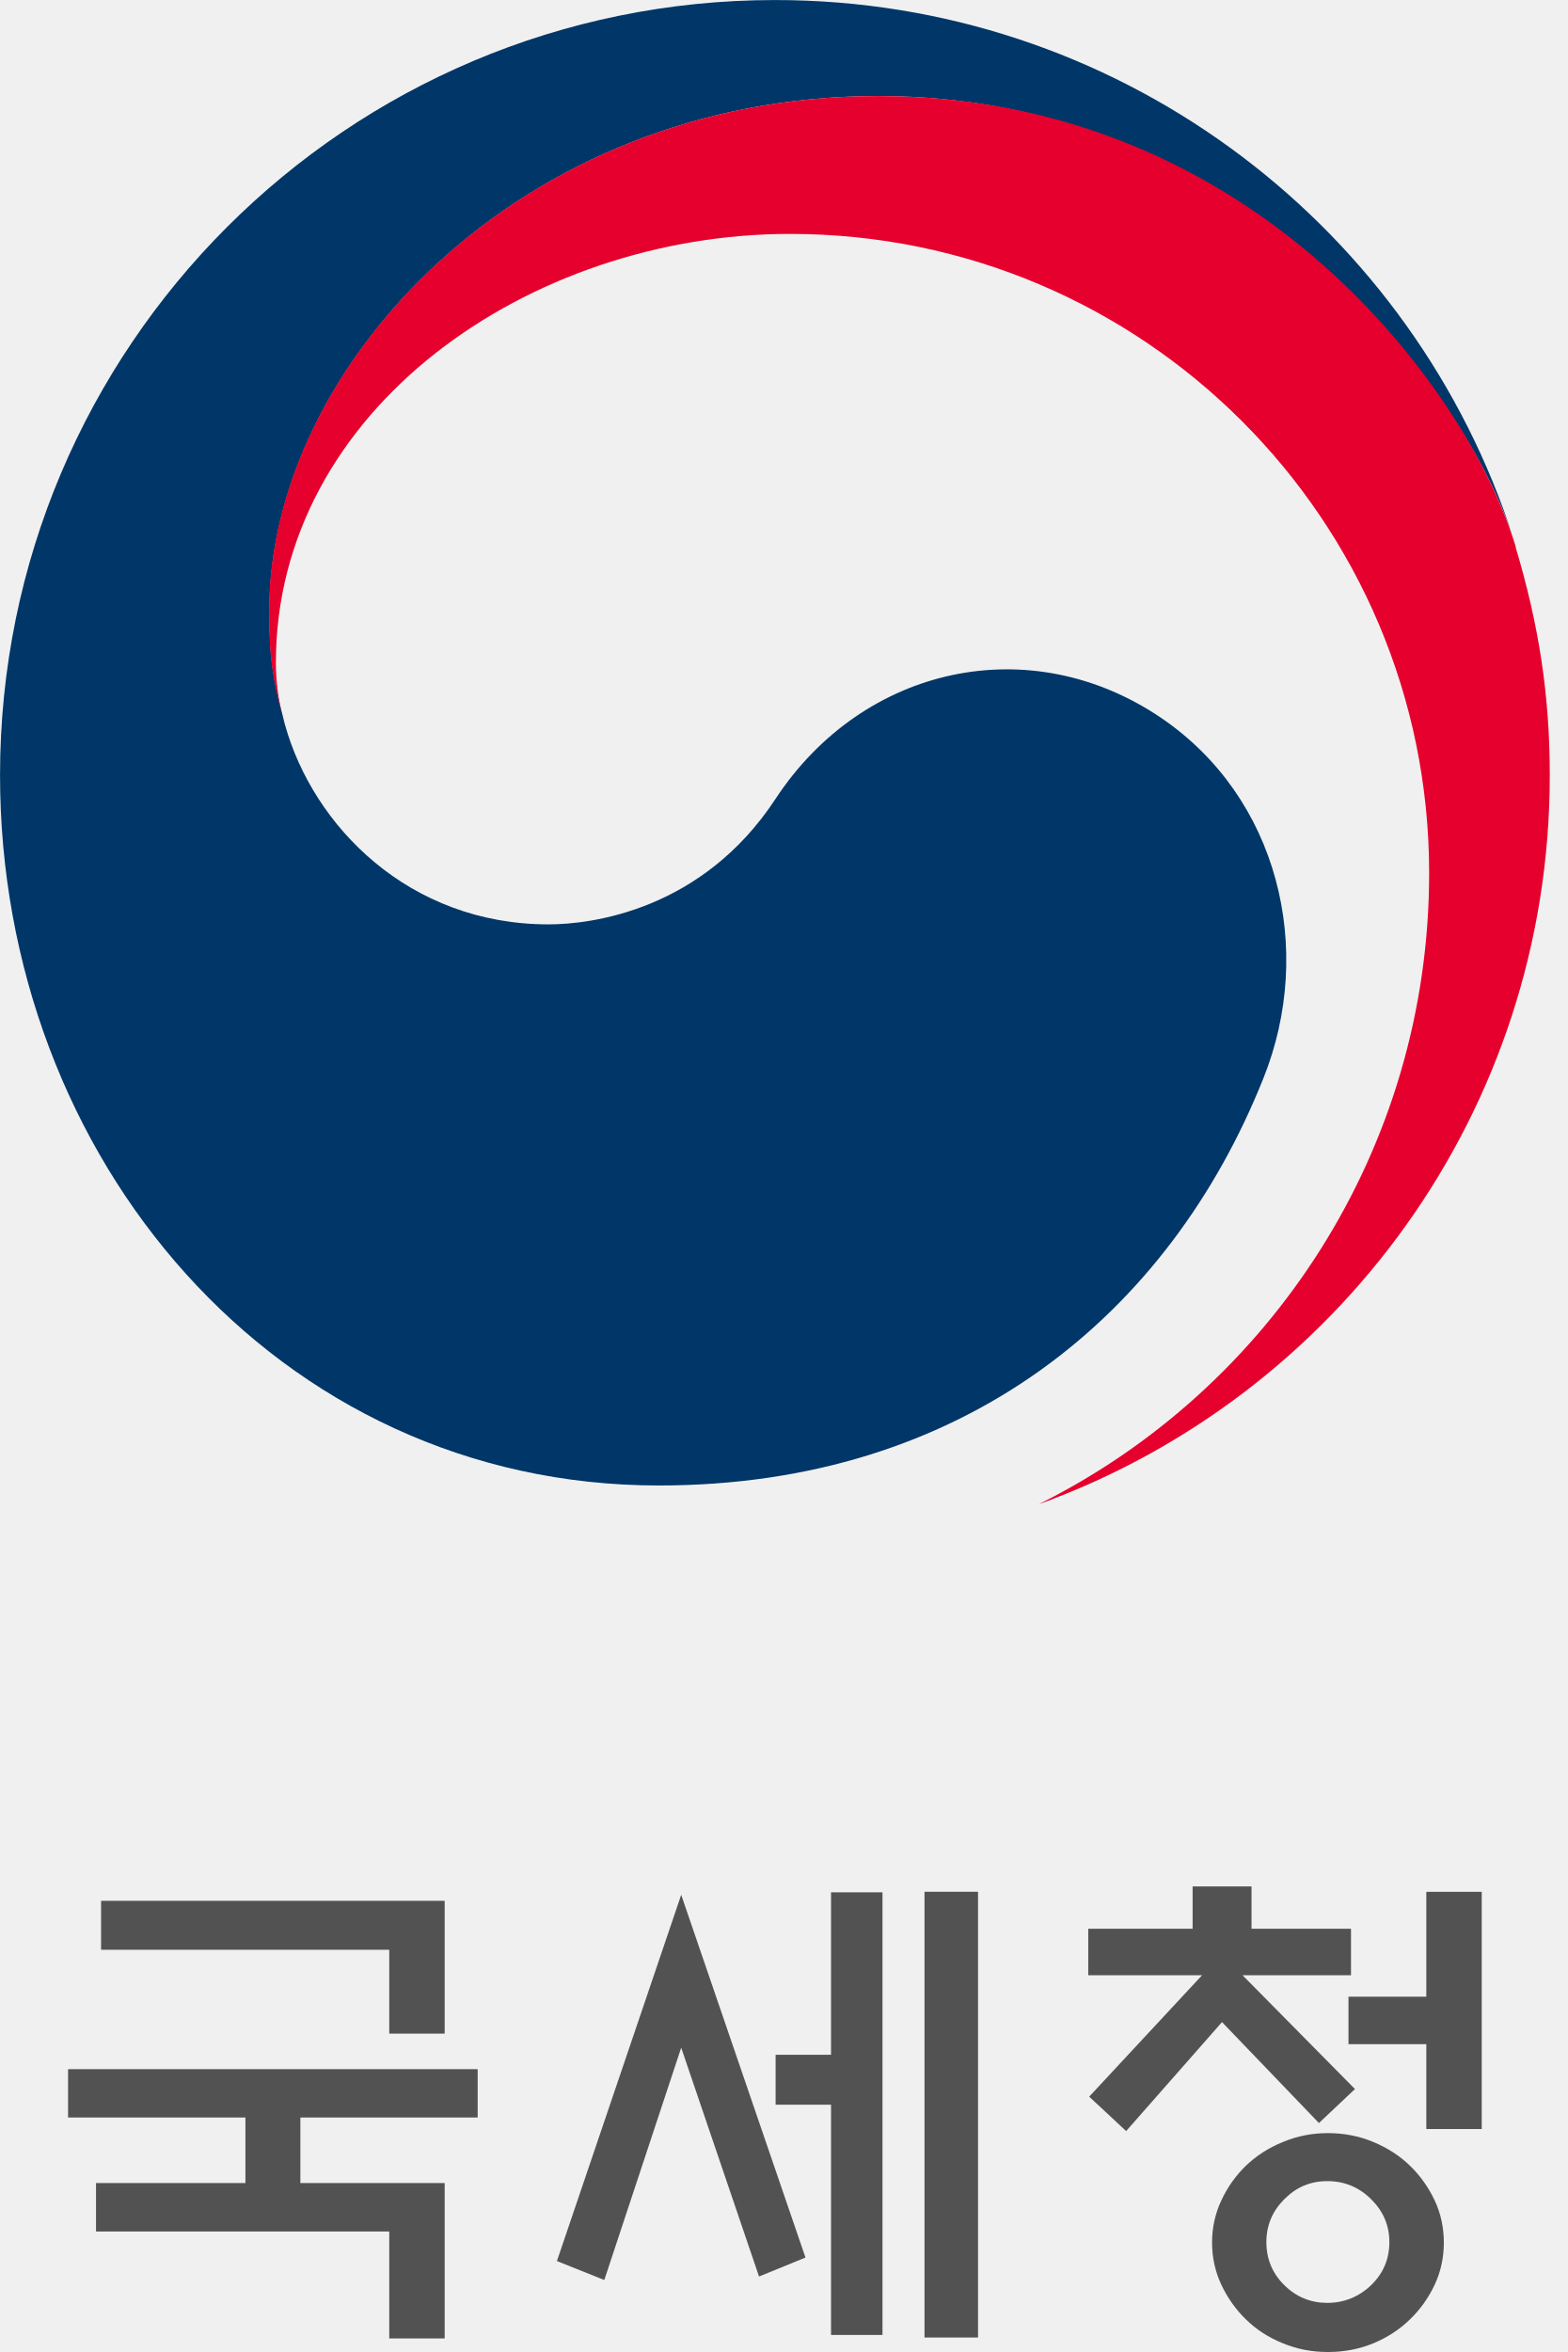
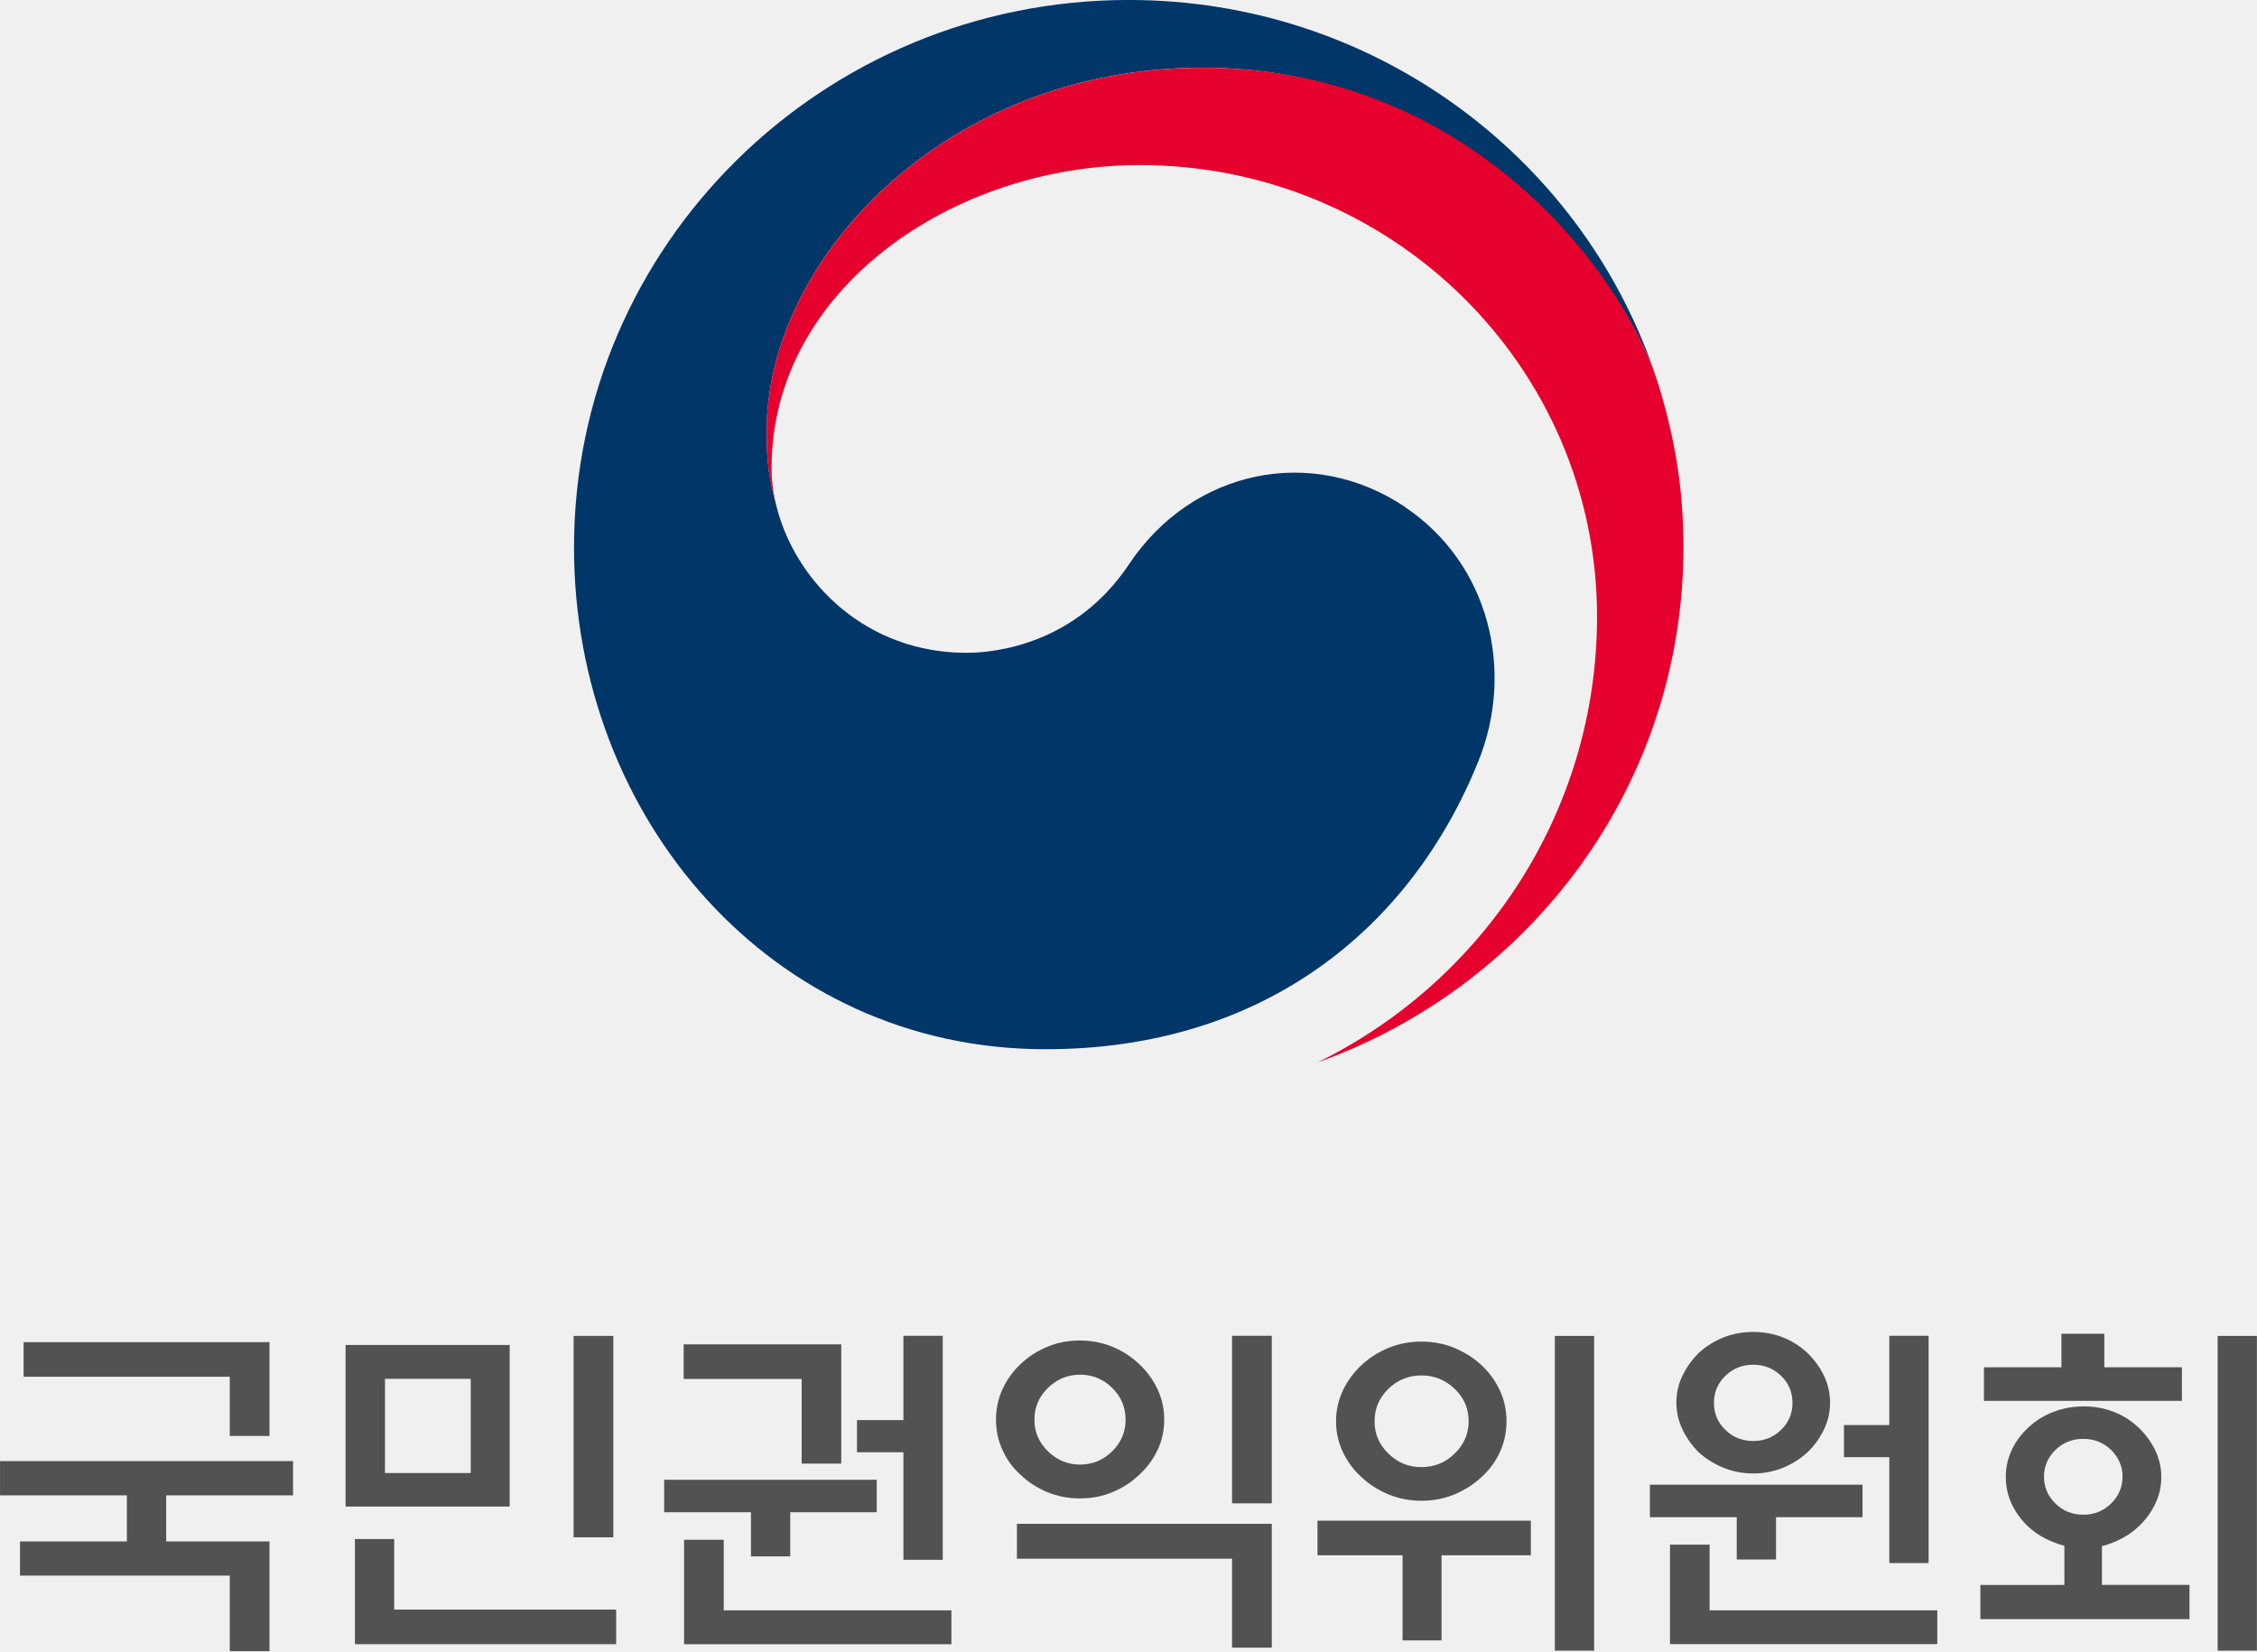
- <svg xmlns="http://www.w3.org/2000/svg" width="40" height="60" viewBox="0 0 40 60" fill="none">
-   <g clip-path="url(#clip0_2699_60462)">
-     <path d="M29.629 18.315C26.293 16.051 22.026 16.974 19.786 20.382C17.917 23.226 15.089 23.581 13.997 23.581C10.432 23.581 7.99 21.075 7.269 18.48C7.265 18.456 7.257 18.432 7.249 18.404C7.245 18.376 7.233 18.348 7.229 18.319C6.943 17.236 6.874 16.72 6.874 15.568C6.874 9.359 13.24 2.45 22.413 2.45C31.587 2.45 37.178 9.601 38.56 13.573C38.536 13.501 38.516 13.432 38.492 13.364C35.821 5.588 28.448 0.001 19.774 0.001C8.852 0.001 0.001 8.856 0.001 19.774C0.001 29.535 7.043 37.895 16.809 37.895C24.597 37.895 29.834 33.524 32.235 27.509C33.557 24.217 32.618 20.346 29.629 18.315Z" fill="#003668" />
-     <path d="M38.677 13.956C37.521 10.081 32.11 2.45 22.405 2.45C13.236 2.45 6.866 9.359 6.866 15.568C6.866 16.716 6.935 17.236 7.221 18.319C7.1 17.844 7.039 17.369 7.039 16.909C7.039 10.447 13.51 5.967 20.161 5.967C29.165 5.967 36.465 13.271 36.465 22.271C36.465 29.33 32.404 35.437 26.502 38.374C34.113 35.623 39.543 28.339 39.543 19.782C39.543 17.755 39.273 15.971 38.673 13.964L38.677 13.956Z" fill="#E6002D" />
-     <path d="M11.346 55.694V59.654H9.932V56.926H2.45V55.69H6.262V54.018H1.737V52.785H12.188V54.018H7.664V55.69H11.346V55.694ZM11.346 48.49V51.878H9.932V49.739H2.579V48.49H11.346Z" fill="#525252" />
-     <path d="M17.381 48.337L20.552 57.591L19.367 58.074L17.381 52.237L15.419 58.163L14.21 57.68L17.381 48.337ZM21.204 48.273H22.517V59.565H21.204V53.691H19.79V52.418H21.204V48.276V48.273ZM23.589 48.26H24.955V59.63H23.589V48.26Z" fill="#525252" />
-     <path d="M27.767 50.388V49.203H30.43V48.123H31.933V49.203H34.471V50.388H31.703L34.572 53.292L33.653 54.159L31.18 51.584L28.734 54.364L27.791 53.486L30.672 50.388H27.767ZM36.84 57.208C36.84 57.591 36.763 57.95 36.606 58.284C36.449 58.618 36.24 58.913 35.974 59.17C35.708 59.428 35.398 59.63 35.039 59.779C34.676 59.928 34.294 60 33.883 60C33.472 60 33.101 59.928 32.735 59.779C32.368 59.63 32.054 59.428 31.792 59.17C31.53 58.916 31.32 58.618 31.163 58.284C31.006 57.95 30.926 57.591 30.926 57.208C30.926 56.826 31.006 56.467 31.163 56.133C31.32 55.794 31.53 55.5 31.792 55.246C32.058 54.992 32.368 54.791 32.735 54.642C33.101 54.489 33.484 54.416 33.883 54.416C34.282 54.416 34.676 54.489 35.039 54.642C35.398 54.791 35.712 54.992 35.974 55.246C36.236 55.5 36.449 55.798 36.606 56.133C36.763 56.467 36.84 56.826 36.84 57.208ZM35.45 57.196C35.45 56.769 35.293 56.407 34.983 56.1C34.672 55.794 34.302 55.641 33.867 55.641C33.432 55.641 33.077 55.794 32.771 56.1C32.465 56.407 32.312 56.769 32.312 57.196C32.312 57.623 32.465 57.998 32.771 58.296C33.077 58.598 33.444 58.747 33.867 58.747C34.29 58.747 34.672 58.594 34.983 58.296C35.293 57.998 35.45 57.631 35.45 57.196ZM36.393 54.316V52.148H34.407V50.936H36.393V48.261H37.807V54.312H36.393V54.316Z" fill="#525252" />
+ <svg xmlns="http://www.w3.org/2000/svg" width="82" height="60" viewBox="0 0 82 60" fill="none">
+   <g clip-path="url(#clip0_2699_60473)">
+     <path d="M51.051 18.422C47.653 16.141 43.303 17.072 41.02 20.501C39.112 23.366 36.233 23.72 35.117 23.72C31.486 23.72 28.998 21.198 28.261 18.586C28.253 18.558 28.249 18.539 28.241 18.512C28.233 18.485 28.225 18.453 28.217 18.422C27.929 17.332 27.854 16.815 27.854 15.655C27.854 9.411 34.345 2.459 43.69 2.459C53.035 2.459 58.736 9.652 60.148 13.65C60.124 13.58 60.101 13.51 60.077 13.44C57.36 5.62 49.849 -0.001 41.008 -0.001C29.881 -0.001 20.855 8.905 20.855 19.894C20.855 29.715 28.032 38.123 37.984 38.123C45.922 38.123 51.257 33.728 53.705 27.675C55.05 24.362 54.096 20.47 51.047 18.426L51.051 18.422Z" fill="#003668" />
+     <path d="M60.274 14.039C59.099 10.139 53.579 2.463 43.69 2.463C34.345 2.463 27.854 9.415 27.854 15.659C27.854 16.815 27.925 17.336 28.217 18.426C28.095 17.951 28.032 17.473 28.032 17.005C28.032 10.505 34.629 5.997 41.407 5.997C50.586 5.997 58.023 13.342 58.023 22.401C58.023 29.504 53.883 35.651 47.869 38.601C55.625 35.834 61.161 28.504 61.161 19.894C61.161 17.854 60.885 16.059 60.274 14.039Z" fill="#E6002D" />
+     <path d="M9.792 56.008V59.994H8.348V57.25H0.727V56.008H4.61V54.331H0.001V53.089H10.647V54.331H6.038V56.008H9.792ZM9.792 48.764V52.174H8.348V50.022H0.857V48.764H9.792Z" fill="#525252" />
+     <path d="M12.556 54.739V48.869H18.517V54.739H12.556ZM12.895 59.737V55.919H14.322V58.484H22.386V59.741H12.895V59.737ZM17.102 50.099H13.987V53.521H17.102V50.099ZM20.84 55.857V48.539H22.283V55.857H20.84Z" fill="#525252" />
+     <path d="M28.711 54.946V56.55H27.283V54.946H24.129V53.766H31.853V54.946H28.711ZM29.125 53.179V50.103H24.838V48.846H30.564V53.179H29.125ZM26.294 55.946V58.511H34.566V59.742H24.854V55.946H26.297H26.294ZM32.823 52.766H31.136V51.598H32.823V48.535H34.251V56.674H32.823V52.766Z" fill="#525252" />
+     <path d="M42.298 51.587C42.298 51.98 42.215 52.349 42.05 52.696C41.884 53.042 41.663 53.338 41.387 53.587C41.111 53.852 40.788 54.062 40.421 54.214C40.054 54.37 39.656 54.444 39.234 54.444C38.812 54.444 38.414 54.366 38.047 54.214C37.681 54.062 37.357 53.852 37.081 53.587C36.805 53.342 36.584 53.042 36.427 52.696C36.265 52.349 36.186 51.98 36.186 51.587C36.186 51.193 36.265 50.812 36.427 50.465C36.589 50.119 36.805 49.819 37.081 49.562C37.357 49.298 37.681 49.087 38.047 48.936C38.414 48.78 38.812 48.706 39.234 48.706C39.656 48.706 40.054 48.784 40.421 48.936C40.788 49.087 41.111 49.298 41.387 49.562C41.663 49.819 41.884 50.119 42.05 50.465C42.215 50.812 42.298 51.186 42.298 51.587ZM36.947 55.366H46.206V59.866H44.762V56.635H36.947V55.366ZM40.894 51.587C40.894 51.135 40.733 50.746 40.405 50.426C40.082 50.107 39.692 49.948 39.242 49.948C38.793 49.948 38.402 50.107 38.075 50.426C37.744 50.746 37.582 51.135 37.582 51.587C37.582 52.038 37.748 52.412 38.075 52.735C38.402 53.054 38.793 53.214 39.242 53.214C39.692 53.214 40.078 53.054 40.405 52.735C40.729 52.416 40.894 52.034 40.894 51.587ZM44.762 48.535H46.206V54.623H44.762V48.535Z" fill="#525252" />
+     <path d="M47.866 56.511V55.253H55.618V56.511H52.373V59.601H50.957V56.511H47.866ZM54.734 51.641C54.734 52.034 54.656 52.408 54.494 52.758C54.332 53.108 54.111 53.412 53.824 53.669C53.54 53.934 53.209 54.144 52.838 54.3C52.467 54.451 52.069 54.529 51.643 54.529C51.217 54.529 50.823 54.451 50.448 54.3C50.078 54.144 49.747 53.938 49.463 53.669C49.179 53.412 48.954 53.108 48.788 52.758C48.623 52.408 48.54 52.038 48.54 51.641C48.54 51.244 48.623 50.878 48.788 50.524C48.954 50.173 49.179 49.866 49.463 49.601C49.747 49.337 50.078 49.126 50.448 48.974C50.819 48.823 51.217 48.745 51.643 48.745C52.069 48.745 52.467 48.823 52.838 48.974C53.209 49.13 53.54 49.337 53.824 49.601C54.108 49.866 54.332 50.173 54.494 50.524C54.656 50.874 54.734 51.248 54.734 51.641ZM53.358 51.641C53.358 51.178 53.189 50.785 52.85 50.462C52.511 50.138 52.108 49.975 51.643 49.975C51.178 49.975 50.776 50.138 50.441 50.462C50.109 50.785 49.94 51.178 49.94 51.641C49.94 52.104 50.105 52.486 50.441 52.813C50.776 53.144 51.174 53.307 51.643 53.307C52.112 53.307 52.515 53.144 52.85 52.813C53.189 52.486 53.358 52.093 53.358 51.641ZM56.489 48.539H57.917V59.975H56.489V48.539Z" fill="#525252" />
+     <path d="M64.525 55.125V56.663H63.098V55.125H59.943V53.946H67.668V55.125H64.525ZM62.112 56.126V58.508H70.385V59.738H60.673V56.122H62.116L62.112 56.126ZM66.489 50.96C66.489 51.31 66.414 51.641 66.26 51.953C66.11 52.264 65.909 52.54 65.657 52.778C65.404 53.008 65.113 53.191 64.774 53.331C64.434 53.467 64.076 53.537 63.697 53.537C63.319 53.537 62.956 53.467 62.621 53.331C62.282 53.194 61.986 53.011 61.726 52.778C61.481 52.537 61.288 52.264 61.134 51.953C60.984 51.641 60.905 51.31 60.905 50.96C60.905 50.61 60.98 50.279 61.134 49.971C61.284 49.664 61.481 49.391 61.726 49.15C61.986 48.913 62.285 48.726 62.621 48.593C62.96 48.461 63.319 48.395 63.697 48.395C64.076 48.395 64.438 48.461 64.774 48.593C65.113 48.726 65.404 48.913 65.657 49.15C65.909 49.391 66.11 49.664 66.26 49.971C66.41 50.279 66.489 50.61 66.489 50.96ZM65.124 50.972C65.124 50.586 64.987 50.259 64.71 49.991C64.434 49.722 64.095 49.586 63.697 49.586C63.299 49.586 62.96 49.722 62.684 49.991C62.408 50.259 62.27 50.586 62.27 50.972C62.27 51.357 62.408 51.684 62.684 51.953C62.96 52.221 63.299 52.358 63.697 52.358C64.095 52.358 64.434 52.221 64.71 51.953C64.987 51.684 65.124 51.357 65.124 50.972ZM68.642 52.945H66.993V51.778H68.642V48.535H70.069V56.791H68.642V52.945Z" fill="#525252" />
+     <path d="M79.544 58.831H71.95V57.589H75.002V56.164C74.864 56.129 74.734 56.087 74.612 56.036C74.264 55.9 73.961 55.717 73.705 55.483C73.444 55.242 73.243 54.969 73.093 54.658C72.948 54.347 72.873 54.016 72.873 53.665C72.873 53.315 72.948 52.988 73.093 52.677C73.239 52.369 73.444 52.097 73.705 51.855C73.965 51.614 74.264 51.431 74.608 51.299C74.951 51.166 75.313 51.1 75.704 51.1C76.094 51.1 76.457 51.166 76.796 51.299C77.135 51.431 77.427 51.618 77.679 51.855C77.939 52.097 78.144 52.369 78.294 52.677C78.444 52.984 78.523 53.315 78.523 53.665C78.523 54.016 78.448 54.347 78.294 54.658C78.144 54.969 77.936 55.246 77.679 55.483C77.427 55.713 77.135 55.896 76.796 56.036C76.658 56.094 76.516 56.141 76.366 56.176V57.585H79.548V58.827L79.544 58.831ZM74.895 49.679V48.461H76.453V49.679H79.272V50.898H72.08V49.679H74.899H74.895ZM77.115 53.654C77.115 53.28 76.977 52.957 76.701 52.684C76.425 52.416 76.086 52.28 75.688 52.28C75.29 52.28 74.951 52.416 74.675 52.684C74.399 52.953 74.261 53.276 74.261 53.654C74.261 54.031 74.399 54.354 74.675 54.627C74.951 54.899 75.29 55.036 75.688 55.036C76.086 55.036 76.425 54.899 76.701 54.627C76.977 54.354 77.115 54.027 77.115 53.654ZM80.57 48.539H81.997V59.975H80.57V48.539Z" fill="#525252" />
  </g>
  <defs>
-     <clipPath id="clip0_2699_60462">
-       <rect width="39.546" height="60" fill="white" />
+     <clipPath id="clip0_2699_60473">
+       <rect width="82" height="60" fill="white" />
    </clipPath>
  </defs>
</svg>
